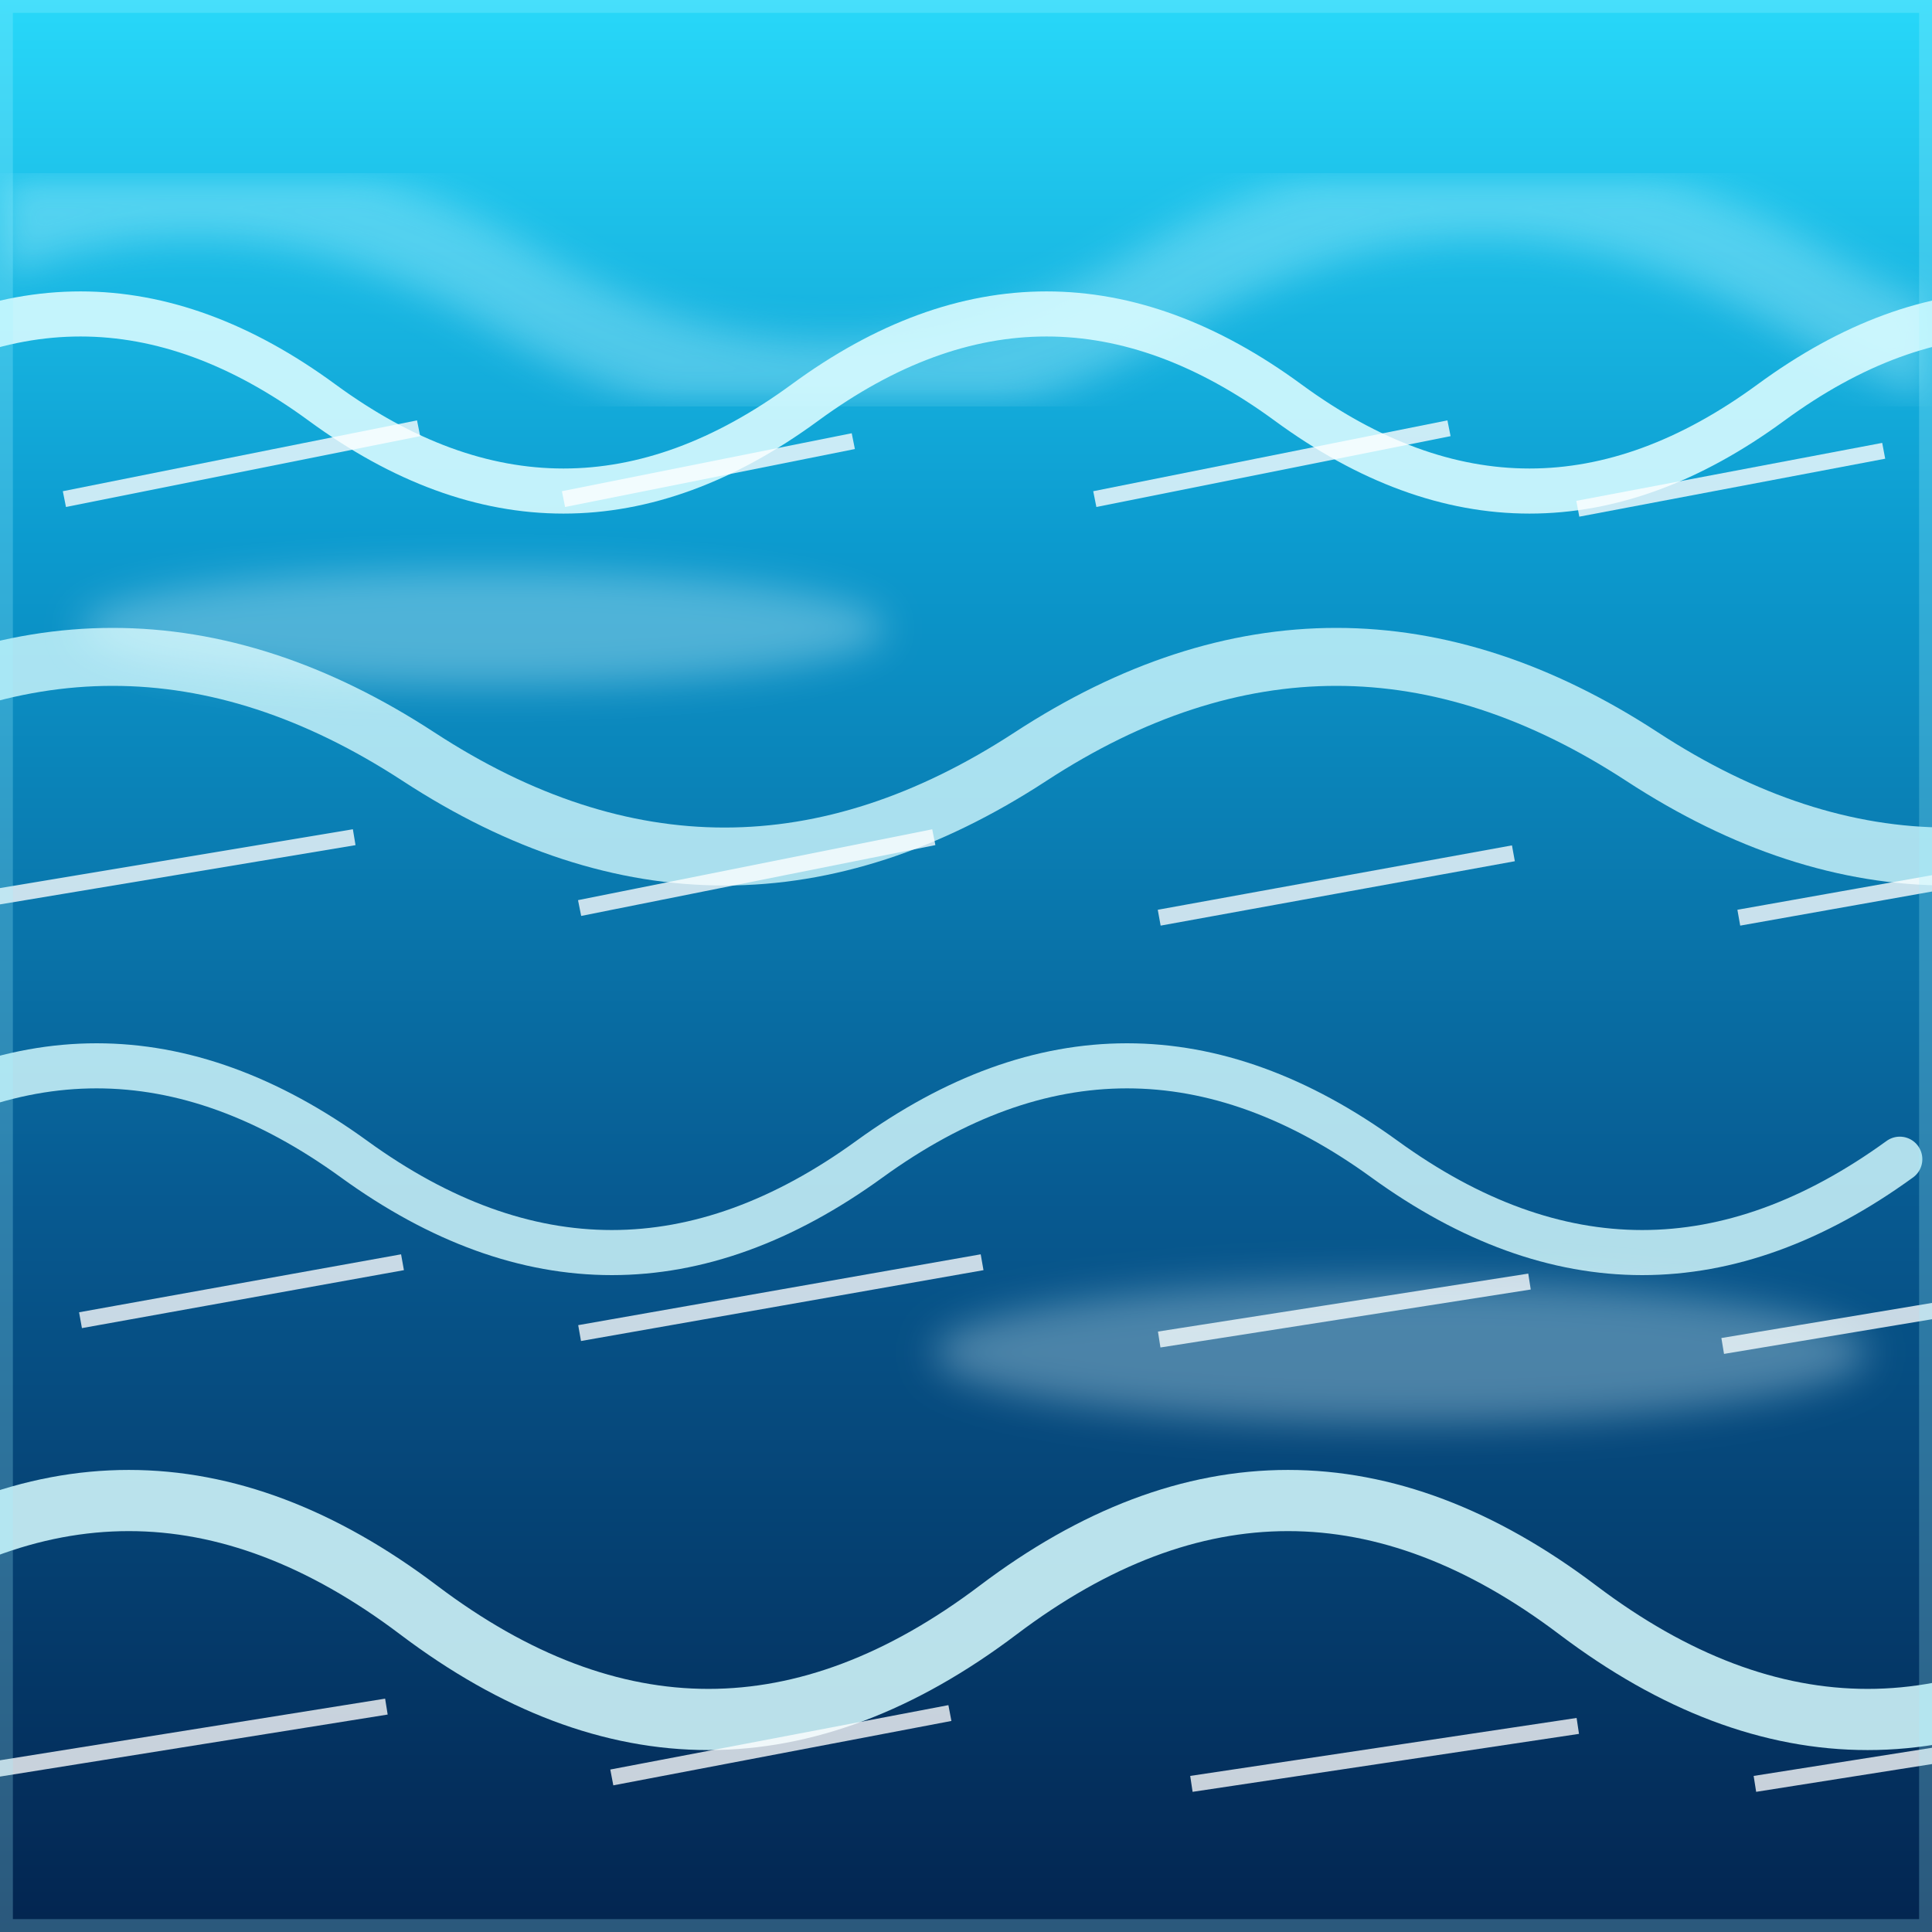
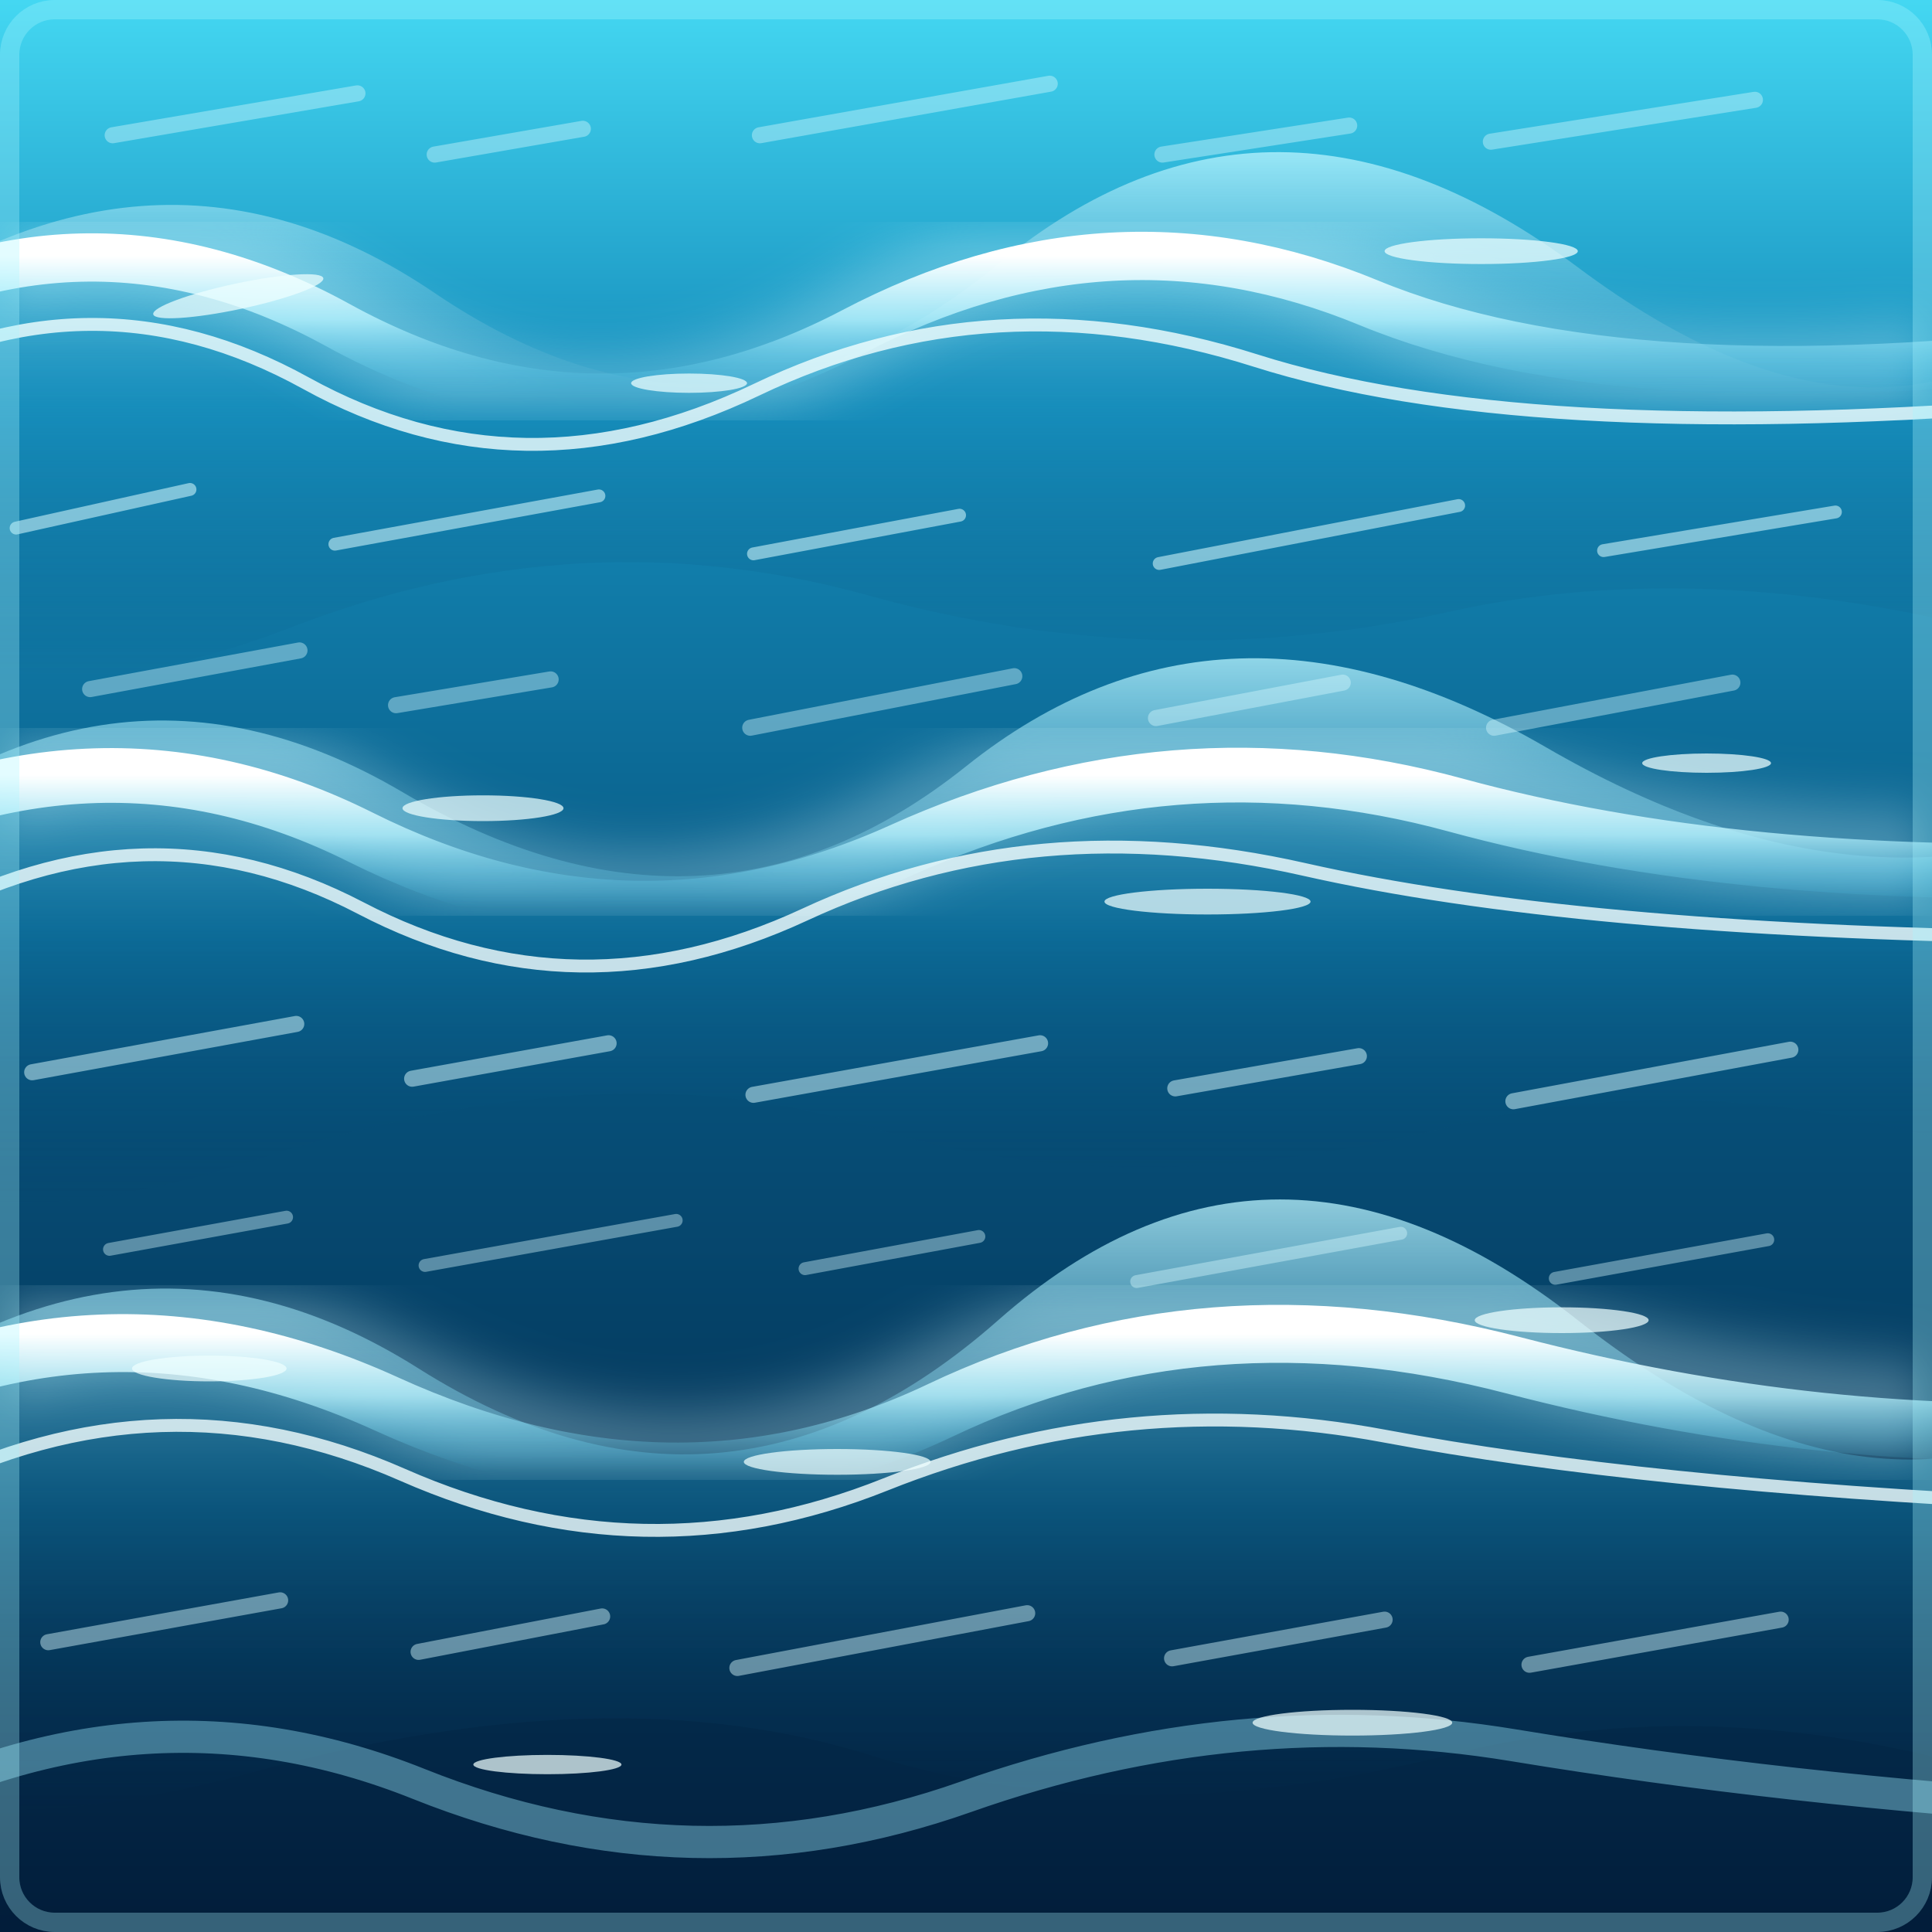
<svg xmlns="http://www.w3.org/2000/svg" viewBox="0 0 600 600">
  <defs>
    <linearGradient id="sea" x2="0" y2="1">
-       <stop stop-color="#28d9fa" />
-       <stop offset=".28" stop-color="#0c9bcf" />
-       <stop offset=".62" stop-color="#075a91" />
-       <stop offset="1" stop-color="#03244f" />
+       <stop stop-color="#45d9f3" />
+       <stop offset=".2" stop-color="#168fbd" />
+       <stop offset=".5" stop-color="#075782" />
+       <stop offset="1" stop-color="#021c39" />
    </linearGradient>
    <linearGradient id="foam" x2="0" y2="1">
      <stop stop-color="#fff" />
-       <stop offset="1" stop-color="#9cefff" stop-opacity="0" />
+       <stop offset=".45" stop-color="#b9f4ff" stop-opacity=".75" />
+       <stop offset="1" stop-color="#38bce5" stop-opacity="0" />
+     </linearGradient>
+     <linearGradient id="swell" x2="0" y2="1">
+       <stop stop-color="#baf5ff" stop-opacity=".75" />
+       <stop offset=".5" stop-color="#168cba" stop-opacity=".35" />
+       <stop offset="1" stop-color="#02345b" stop-opacity="0" />
    </linearGradient>
    <filter id="blur">
-       <feGaussianBlur stdDeviation="6" />
+       <feGaussianBlur stdDeviation="8" />
    </filter>
  </defs>
  <rect width="600" height="600" fill="url(#sea)" />
-   <path d="M-40 90Q60 30 160 90T360 90T560 90T760 90" fill="none" stroke="#baf5ff" stroke-width="28" opacity=".35" filter="url(#blur)" />
-   <g fill="none" stroke="#d7fbff" stroke-linecap="round">
-     <path d="M-50 125q75 -55 150 0t150 0t150 0t150 0t150 0" stroke-width="14" opacity=".9" />
-     <path d="M-60 235q95 -62 190 0t190 0t190 0t190 0" stroke-width="18" opacity=".78" />
-     <path d="M-50 360q80 -58 160 0t160 0t160 0t160 0" stroke-width="14" opacity=".82" />
-     <path d="M-50 500q90 -68 180 0t180 0t180 0t180 0" stroke-width="19" opacity=".86" />
+   <path d="M-50 105Q45 30 135 91T310 82T490 83T650 90L650 205Q540 170 450 190T270 185T90 195T-50 180Z" fill="url(#swell)" />
+   <path d="M-60 275Q30 190 125 246T300 238T480 232T660 250L660 375Q550 325 450 350T270 350T80 360T-60 340Z" fill="url(#swell)" />
+   <path d="M-60 450Q35 365 130 425T310 410T490 410T660 430L660 565Q550 520 450 545T270 545T80 550T-60 535Z" fill="url(#swell)" />
+   <g fill="none" stroke-linecap="round">
+     <path d="M-55 108Q25 50 105 100T265 101T425 92T655 106" stroke="#d7fbff" stroke-width="28" opacity=".3" filter="url(#blur)" />
+     <path d="M-55 105Q25 57 105 101T265 103T425 94T655 108" stroke="url(#foam)" stroke-width="15" />
+     <path d="M-40 120Q28 82 95 119T235 121T390 112T630 126" stroke="#f3ffff" stroke-width="4" opacity=".8" />
+     <path d="M-60 274Q28 205 112 254T280 258T452 243T660 265" stroke="#d9fbff" stroke-width="30" opacity=".3" filter="url(#blur)" />
+     <path d="M-60 268Q28 218 112 260T280 264T452 250T660 270" stroke="url(#foam)" stroke-width="17" />
+     <path d="M-25 286Q45 247 112 282T250 284T405 270T635 291" stroke="#f5ffff" stroke-width="4" opacity=".8" />
+     <path d="M-55 449Q30 382 120 430T292 432T470 416T660 438" stroke="#d9fbff" stroke-width="32" opacity=".3" filter="url(#blur)" />
+     <path d="M-55 443Q30 395 120 436T292 438T470 424T660 444" stroke="url(#foam)" stroke-width="18" />
+     <path d="M-25 463Q50 425 125 458T275 461T430 446T635 467" stroke="#f4ffff" stroke-width="4" opacity=".8" />
+     <path d="M-40 565Q45 520 130 554T300 558T470 542T650 562" stroke="#9cecff" stroke-width="10" opacity=".4" />
  </g>
-   <g fill="none" stroke="#fff" stroke-width="5" opacity=".78">
-     <path d="M20 155l110 -22m45 22l90 -18m75 18l110 -22m40 25l95 -18" />
-     <path d="M-10 280l120 -20m70 22l110 -22m70 25l110 -20m70 20l90 -16" />
-     <path d="M25 410l100 -18m55 22l125 -22m55 24l115 -18m60 20l90 -15" />
-     <path d="M-5 550l125 -20m70 22l105 -20m75 22l120 -18m55 18l95 -15" />
+   <g fill="none" stroke="#d9fbff" stroke-linecap="round">
+     <path d="M35 42l76-13m24 19l46-8m55 2l90-16m35 22l58-9m44 5l82-13" stroke-width="5" opacity=".4" />
+     <path d="M5 164l54-12m45 17l82-15m48 18l64-12m62 15l93-18m45 14l72-12" stroke-width="4" opacity=".55" />
+     <path d="M28 214l65-12m30 17l48-8m62 15l82-16m44 13l58-11m47 14l74-14" stroke-width="5" opacity=".4" />
+     <path d="M10 333l82-15m36 17l61-11m45 16l89-16m42 14l57-10m48 14l86-16" stroke-width="5" opacity=".5" />
+     <path d="M34 388l55-10m43 15l78-14m40 15l54-10m49 14l82-15m48 14l66-12" stroke-width="4" opacity=".4" />
+     <path d="M15 510l72-13m43 16l57-11m42 16l90-17m45 14l66-12m45 14l78-14" stroke-width="5" opacity=".45" />
  </g>
-   <g fill="#efffff" opacity=".3" filter="url(#blur)">
-     <ellipse cx="150" cy="195" rx="125" ry="18" />
-     <ellipse cx="435" cy="420" rx="145" ry="22" />
+   <g fill="#efffff" opacity=".72">
+     <ellipse cx="74" cy="92" rx="27" ry="4" transform="rotate(-12 74 92)" />
+     <ellipse cx="214" cy="119" rx="18" ry="3" />
+     <ellipse cx="460" cy="78" rx="30" ry="4" />
+     <ellipse cx="150" cy="251" rx="25" ry="4" />
+     <ellipse cx="375" cy="280" rx="32" ry="4" />
+     <ellipse cx="530" cy="237" rx="20" ry="3" />
+     <ellipse cx="65" cy="425" rx="24" ry="4" />
+     <ellipse cx="260" cy="454" rx="29" ry="4" />
+     <ellipse cx="485" cy="410" rx="27" ry="4" />
+     <ellipse cx="170" cy="548" rx="23" ry="3" />
+     <ellipse cx="420" cy="535" rx="31" ry="4" />
  </g>
-   <path d="M0 0h600v600H0Z" fill="none" stroke="#a5f4ff" stroke-opacity=".25" stroke-width="8" />
+   <rect x="3" y="3" width="594" height="594" rx="14" fill="none" stroke="#a5f4ff" stroke-opacity=".32" stroke-width="6" />
</svg>
